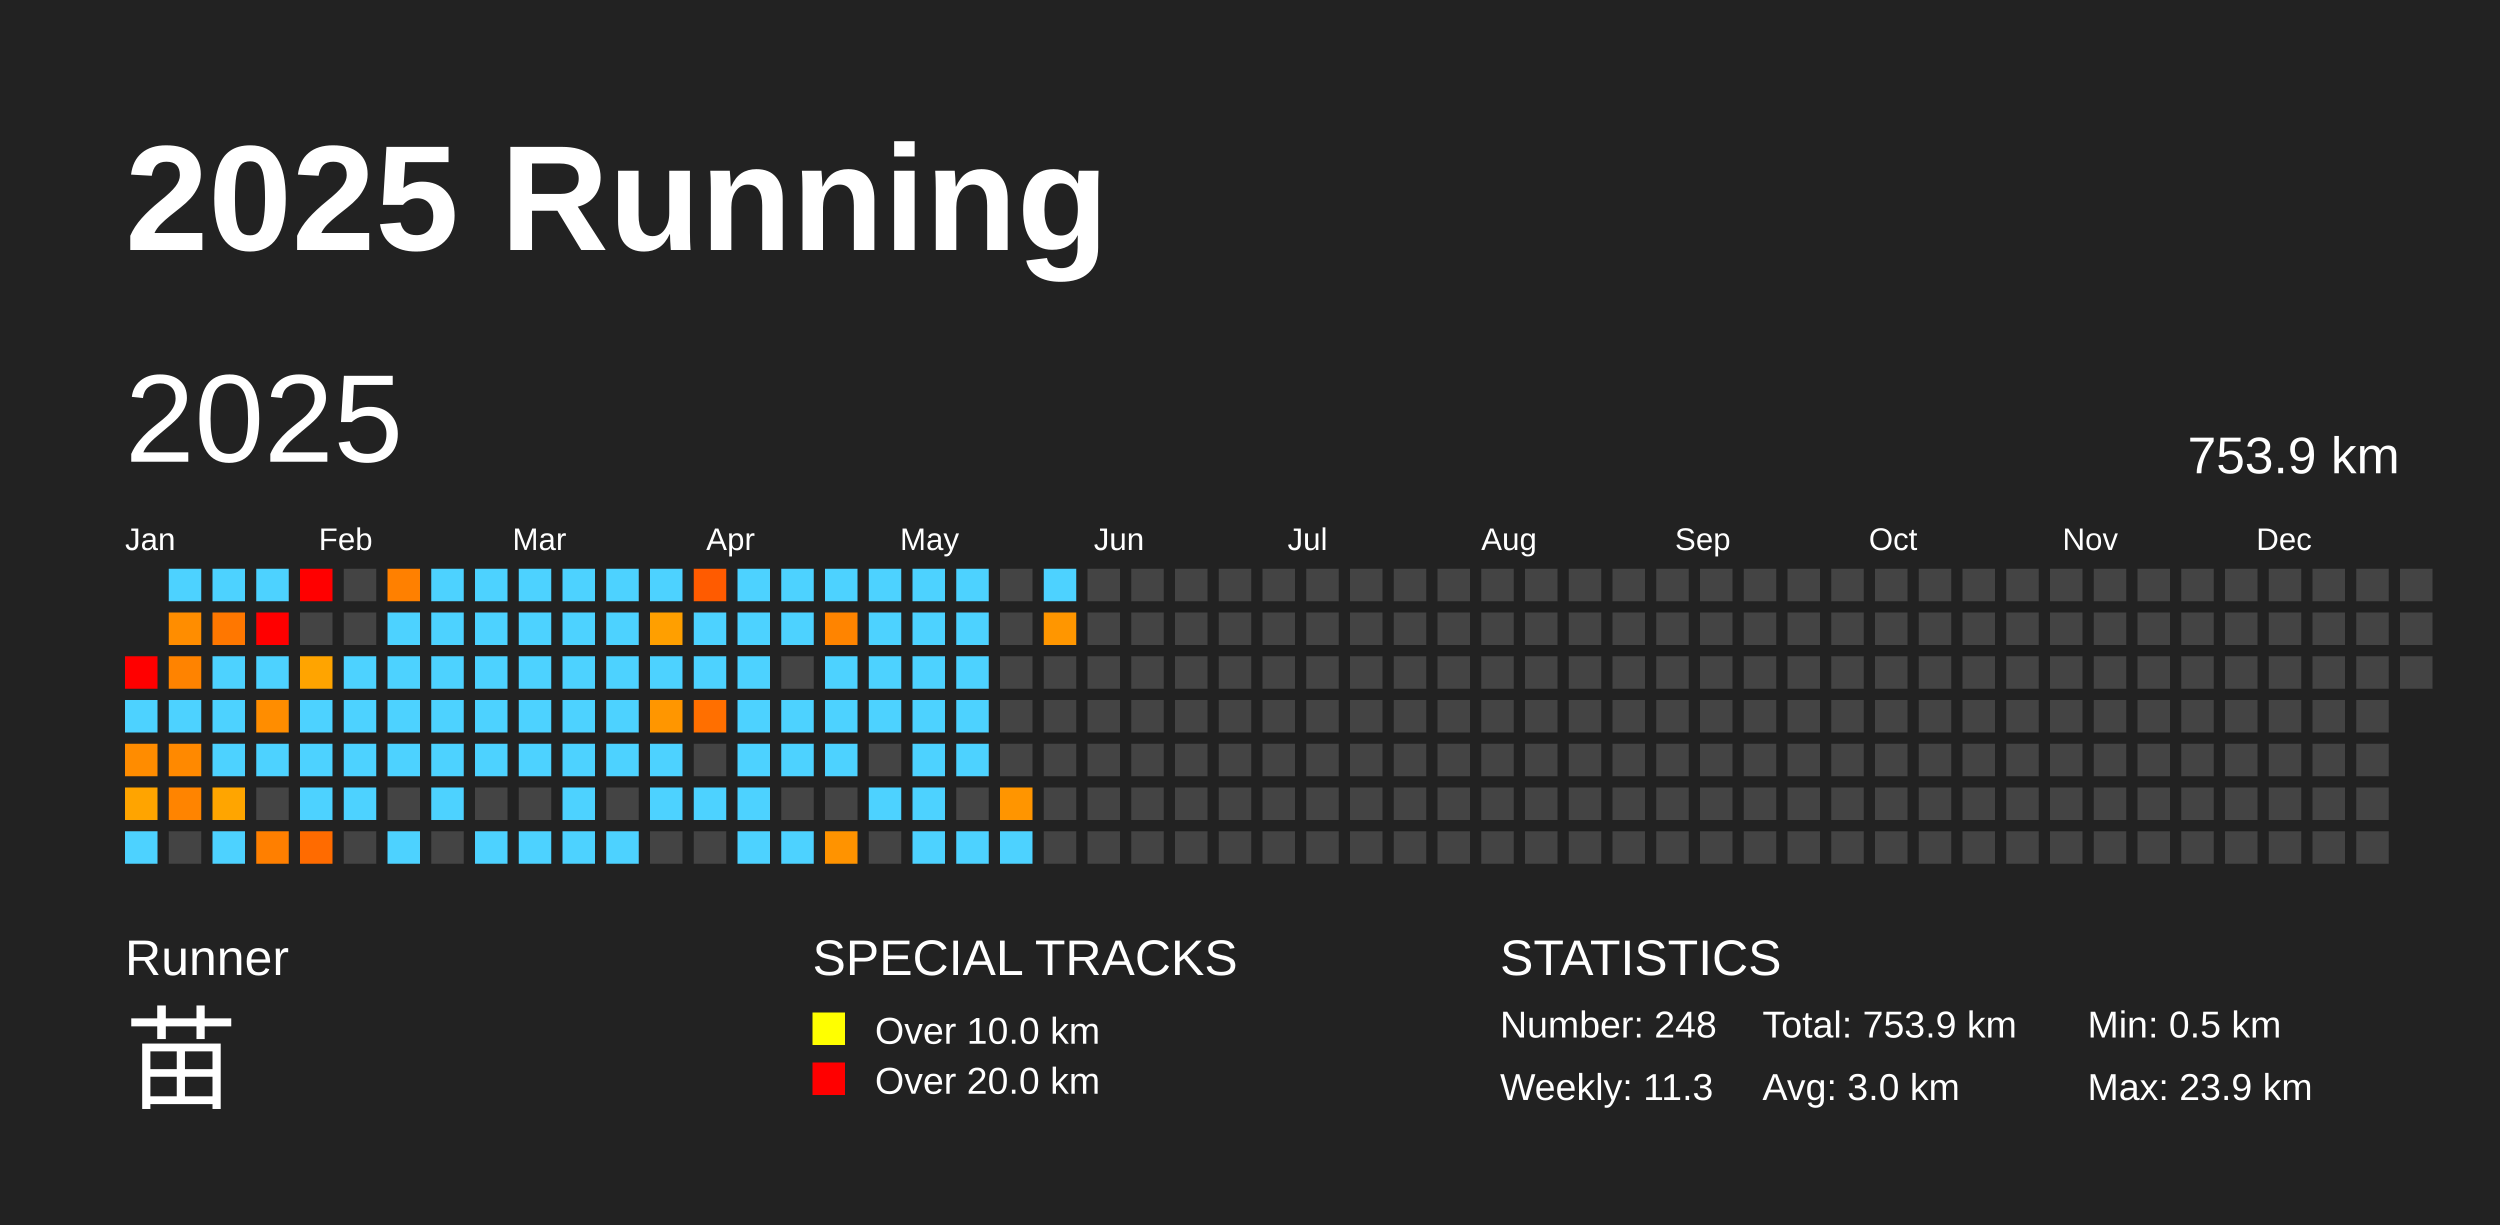
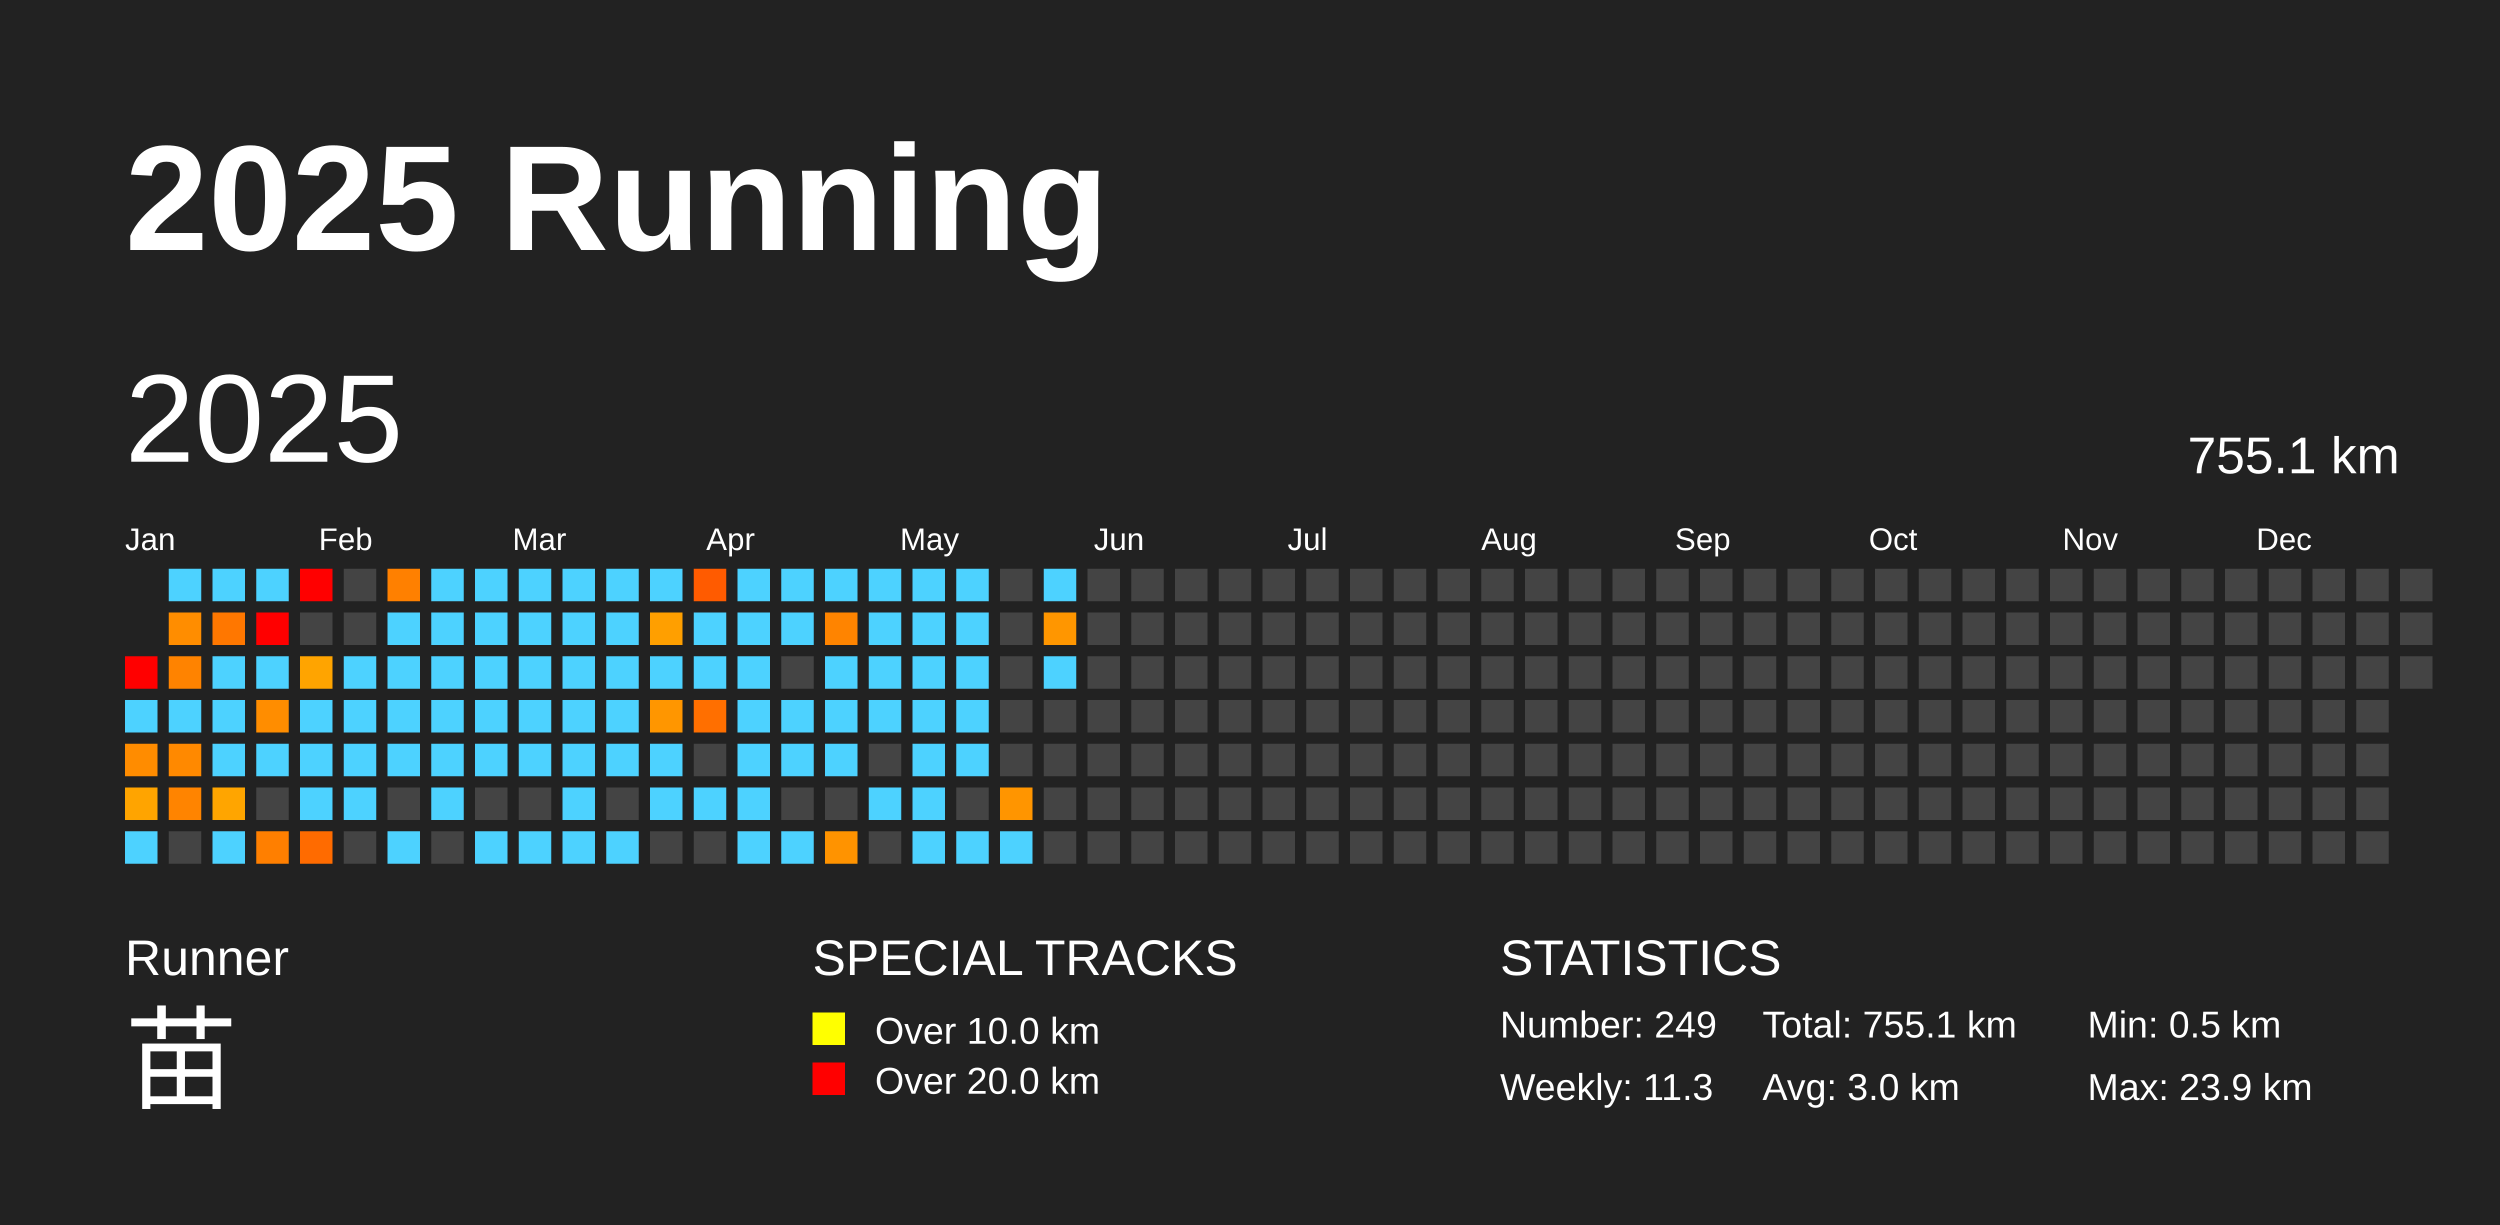
<svg xmlns="http://www.w3.org/2000/svg" baseProfile="full" height="98mm" version="1.1" viewBox="0,0,200,98" width="200mm">
  <defs />
  <rect fill="#222222" height="98" width="200" x="0" y="0" />
  <text fill="#FFFFFF" style="font-size:12px; font-family:Arial; font-weight:bold;" x="10" y="20">2025 Running</text>
  <text fill="#FFFFFF" style="font-size:4px; font-family:Arial" x="10" y="78">Runner</text>
  <text fill="#FFFFFF" style="font-size:9px; font-family:Arial" x="10" y="88">苗</text>
  <text fill="#FFFFFF" style="font-size:4px; font-family:Arial" x="65" y="78">SPECIAL TRACKS</text>
  <rect fill="yellow" height="2.6" width="2.6" x="65" y="81" />
  <text fill="#FFFFFF" style="font-size:3px; font-family:Arial" x="70" y="83.5">Over 10.0 km</text>
  <rect fill="red" height="2.6" width="2.6" x="65" y="85" />
  <text fill="#FFFFFF" style="font-size:3px; font-family:Arial" x="70" y="87.5">Over 20.0 km</text>
  <text fill="#FFFFFF" style="font-size:4px; font-family:Arial" x="120" y="78">STATISTICS</text>
-   <text fill="#FFFFFF" style="font-size:3px; font-family:Arial" x="120" y="83">Number: 248</text>
+   <text fill="#FFFFFF" style="font-size:3px; font-family:Arial" x="120" y="83">Number: 249</text>
  <text fill="#FFFFFF" style="font-size:3px; font-family:Arial" x="120" y="88">Weekly: 11.3</text>
-   <text fill="#FFFFFF" style="font-size:3px; font-family:Arial" x="141" y="83">Total: 753.9 km</text>
+   <text fill="#FFFFFF" style="font-size:3px; font-family:Arial" x="141" y="83">Total: 755.1 km</text>
  <text fill="#FFFFFF" style="font-size:3px; font-family:Arial" x="141" y="88">Avg: 3.0 km</text>
  <text fill="#FFFFFF" style="font-size:3px; font-family:Arial" x="167" y="83">Min: 0.5 km</text>
  <text fill="#FFFFFF" style="font-size:3px; font-family:Arial" x="167" y="88">Max: 23.9 km</text>
  <text dominant-baseline="hanging" fill="#FFFFFF" style="font-size:10.0px; font-family:Arial;" x="10" y="30">2025</text>
-   <text dominant-baseline="hanging" fill="#FFFFFF" style="font-size:4.125px; font-family:Arial;" x="175" y="35">753.9 km</text>
+   <text dominant-baseline="hanging" fill="#FFFFFF" style="font-size:4.125px; font-family:Arial;" x="175" y="35">755.1 km</text>
  <text fill="#FFFFFF" style="font-size:2.5px; font-family:Arial" x="10.0" y="44">Jan</text>
  <text fill="#FFFFFF" style="font-size:2.5px; font-family:Arial" x="25.5" y="44">Feb</text>
  <text fill="#FFFFFF" style="font-size:2.5px; font-family:Arial" x="41.0" y="44">Mar</text>
  <text fill="#FFFFFF" style="font-size:2.5px; font-family:Arial" x="56.5" y="44">Apr</text>
  <text fill="#FFFFFF" style="font-size:2.5px; font-family:Arial" x="72.0" y="44">May</text>
  <text fill="#FFFFFF" style="font-size:2.5px; font-family:Arial" x="87.5" y="44">Jun</text>
  <text fill="#FFFFFF" style="font-size:2.5px; font-family:Arial" x="103.0" y="44">Jul</text>
  <text fill="#FFFFFF" style="font-size:2.5px; font-family:Arial" x="118.5" y="44">Aug</text>
  <text fill="#FFFFFF" style="font-size:2.5px; font-family:Arial" x="134.0" y="44">Sep</text>
  <text fill="#FFFFFF" style="font-size:2.5px; font-family:Arial" x="149.5" y="44">Oct</text>
  <text fill="#FFFFFF" style="font-size:2.5px; font-family:Arial" x="165.0" y="44">Nov</text>
  <text fill="#FFFFFF" style="font-size:2.5px; font-family:Arial" x="180.5" y="44">Dec</text>
  <rect fill="red" height="2.6" width="2.6" x="10.0" y="52.5" />
  <rect fill="#4dd2ff" height="2.6" width="2.6" x="10.0" y="56.0" />
  <rect fill="#ff8c00" height="2.6" width="2.6" x="10.0" y="59.5" />
  <rect fill="#ffa400" height="2.6" width="2.6" x="10.0" y="63.0" />
  <rect fill="#4dd2ff" height="2.6" width="2.6" x="10.0" y="66.5" />
  <rect fill="#4dd2ff" height="2.6" width="2.6" x="13.5" y="45.5" />
  <rect fill="#ff8d00" height="2.6" width="2.6" x="13.5" y="49.0" />
  <rect fill="#ff8300" height="2.6" width="2.6" x="13.5" y="52.5" />
  <rect fill="#4dd2ff" height="2.6" width="2.6" x="13.5" y="56.0" />
  <rect fill="#ff8900" height="2.6" width="2.6" x="13.5" y="59.5" />
  <rect fill="#ff8400" height="2.6" width="2.6" x="13.5" y="63.0" />
  <rect fill="#444444" height="2.6" width="2.6" x="13.5" y="66.5" />
  <rect fill="#4dd2ff" height="2.6" width="2.6" x="17.0" y="45.5" />
  <rect fill="#ff7700" height="2.6" width="2.6" x="17.0" y="49.0" />
  <rect fill="#4dd2ff" height="2.6" width="2.6" x="17.0" y="52.5" />
  <rect fill="#4dd2ff" height="2.6" width="2.6" x="17.0" y="56.0" />
  <rect fill="#4dd2ff" height="2.6" width="2.6" x="17.0" y="59.5" />
  <rect fill="#ffa500" height="2.6" width="2.6" x="17.0" y="63.0" />
  <rect fill="#4dd2ff" height="2.6" width="2.6" x="17.0" y="66.5" />
  <rect fill="#4dd2ff" height="2.6" width="2.6" x="20.5" y="45.5" />
  <rect fill="red" height="2.6" width="2.6" x="20.5" y="49.0" />
  <rect fill="#4dd2ff" height="2.6" width="2.6" x="20.5" y="52.5" />
  <rect fill="#ff8d00" height="2.6" width="2.6" x="20.5" y="56.0" />
  <rect fill="#4dd2ff" height="2.6" width="2.6" x="20.5" y="59.5" />
  <rect fill="#444444" height="2.6" width="2.6" x="20.5" y="63.0" />
  <rect fill="#ff7f00" height="2.6" width="2.6" x="20.5" y="66.5" />
  <rect fill="red" height="2.6" width="2.6" x="24.0" y="45.5" />
  <rect fill="#444444" height="2.6" width="2.6" x="24.0" y="49.0" />
  <rect fill="#ffa400" height="2.6" width="2.6" x="24.0" y="52.5" />
  <rect fill="#4dd2ff" height="2.6" width="2.6" x="24.0" y="56.0" />
  <rect fill="#4dd2ff" height="2.6" width="2.6" x="24.0" y="59.5" />
  <rect fill="#4dd2ff" height="2.6" width="2.6" x="24.0" y="63.0" />
  <rect fill="#ff6b00" height="2.6" width="2.6" x="24.0" y="66.5" />
  <rect fill="#444444" height="2.6" width="2.6" x="27.5" y="45.5" />
  <rect fill="#444444" height="2.6" width="2.6" x="27.5" y="49.0" />
  <rect fill="#4dd2ff" height="2.6" width="2.6" x="27.5" y="52.5" />
  <rect fill="#4dd2ff" height="2.6" width="2.6" x="27.5" y="56.0" />
  <rect fill="#4dd2ff" height="2.6" width="2.6" x="27.5" y="59.5" />
  <rect fill="#4dd2ff" height="2.6" width="2.6" x="27.5" y="63.0" />
  <rect fill="#444444" height="2.6" width="2.6" x="27.5" y="66.5" />
  <rect fill="#ff8000" height="2.6" width="2.6" x="31.0" y="45.5" />
  <rect fill="#4dd2ff" height="2.6" width="2.6" x="31.0" y="49.0" />
  <rect fill="#4dd2ff" height="2.6" width="2.6" x="31.0" y="52.5" />
  <rect fill="#4dd2ff" height="2.6" width="2.6" x="31.0" y="56.0" />
  <rect fill="#4dd2ff" height="2.6" width="2.6" x="31.0" y="59.5" />
  <rect fill="#444444" height="2.6" width="2.6" x="31.0" y="63.0" />
  <rect fill="#4dd2ff" height="2.6" width="2.6" x="31.0" y="66.5" />
  <rect fill="#4dd2ff" height="2.6" width="2.6" x="34.5" y="45.5" />
  <rect fill="#4dd2ff" height="2.6" width="2.6" x="34.5" y="49.0" />
  <rect fill="#4dd2ff" height="2.6" width="2.6" x="34.5" y="52.5" />
  <rect fill="#4dd2ff" height="2.6" width="2.6" x="34.5" y="56.0" />
  <rect fill="#4dd2ff" height="2.6" width="2.6" x="34.5" y="59.5" />
  <rect fill="#4dd2ff" height="2.6" width="2.6" x="34.5" y="63.0" />
  <rect fill="#444444" height="2.6" width="2.6" x="34.5" y="66.5" />
  <rect fill="#4dd2ff" height="2.6" width="2.6" x="38.0" y="45.5" />
  <rect fill="#4dd2ff" height="2.6" width="2.6" x="38.0" y="49.0" />
  <rect fill="#4dd2ff" height="2.6" width="2.6" x="38.0" y="52.5" />
  <rect fill="#4dd2ff" height="2.6" width="2.6" x="38.0" y="56.0" />
  <rect fill="#4dd2ff" height="2.6" width="2.6" x="38.0" y="59.5" />
  <rect fill="#444444" height="2.6" width="2.6" x="38.0" y="63.0" />
  <rect fill="#4dd2ff" height="2.6" width="2.6" x="38.0" y="66.5" />
  <rect fill="#4dd2ff" height="2.6" width="2.6" x="41.5" y="45.5" />
  <rect fill="#4dd2ff" height="2.6" width="2.6" x="41.5" y="49.0" />
  <rect fill="#4dd2ff" height="2.6" width="2.6" x="41.5" y="52.5" />
  <rect fill="#4dd2ff" height="2.6" width="2.6" x="41.5" y="56.0" />
  <rect fill="#4dd2ff" height="2.6" width="2.6" x="41.5" y="59.5" />
  <rect fill="#444444" height="2.6" width="2.6" x="41.5" y="63.0" />
  <rect fill="#4dd2ff" height="2.6" width="2.6" x="41.5" y="66.5" />
  <rect fill="#4dd2ff" height="2.6" width="2.6" x="45.0" y="45.5" />
  <rect fill="#4dd2ff" height="2.6" width="2.6" x="45.0" y="49.0" />
  <rect fill="#4dd2ff" height="2.6" width="2.6" x="45.0" y="52.5" />
  <rect fill="#4dd2ff" height="2.6" width="2.6" x="45.0" y="56.0" />
  <rect fill="#4dd2ff" height="2.6" width="2.6" x="45.0" y="59.5" />
  <rect fill="#4dd2ff" height="2.6" width="2.6" x="45.0" y="63.0" />
  <rect fill="#4dd2ff" height="2.6" width="2.6" x="45.0" y="66.5" />
  <rect fill="#4dd2ff" height="2.6" width="2.6" x="48.5" y="45.5" />
  <rect fill="#4dd2ff" height="2.6" width="2.6" x="48.5" y="49.0" />
  <rect fill="#4dd2ff" height="2.6" width="2.6" x="48.5" y="52.5" />
  <rect fill="#4dd2ff" height="2.6" width="2.6" x="48.5" y="56.0" />
  <rect fill="#4dd2ff" height="2.6" width="2.6" x="48.5" y="59.5" />
  <rect fill="#444444" height="2.6" width="2.6" x="48.5" y="63.0" />
  <rect fill="#4dd2ff" height="2.6" width="2.6" x="48.5" y="66.5" />
  <rect fill="#4dd2ff" height="2.6" width="2.6" x="52.0" y="45.5" />
  <rect fill="#ff9f00" height="2.6" width="2.6" x="52.0" y="49.0" />
  <rect fill="#4dd2ff" height="2.6" width="2.6" x="52.0" y="52.5" />
  <rect fill="#ff9600" height="2.6" width="2.6" x="52.0" y="56.0" />
  <rect fill="#4dd2ff" height="2.6" width="2.6" x="52.0" y="59.5" />
  <rect fill="#4dd2ff" height="2.6" width="2.6" x="52.0" y="63.0" />
  <rect fill="#444444" height="2.6" width="2.6" x="52.0" y="66.5" />
  <rect fill="#ff5b00" height="2.6" width="2.6" x="55.5" y="45.5" />
  <rect fill="#4dd2ff" height="2.6" width="2.6" x="55.5" y="49.0" />
  <rect fill="#4dd2ff" height="2.6" width="2.6" x="55.5" y="52.5" />
  <rect fill="#ff6f00" height="2.6" width="2.6" x="55.5" y="56.0" />
  <rect fill="#444444" height="2.6" width="2.6" x="55.5" y="59.5" />
  <rect fill="#4dd2ff" height="2.6" width="2.6" x="55.5" y="63.0" />
  <rect fill="#444444" height="2.6" width="2.6" x="55.5" y="66.5" />
  <rect fill="#4dd2ff" height="2.6" width="2.6" x="59.0" y="45.5" />
  <rect fill="#4dd2ff" height="2.6" width="2.6" x="59.0" y="49.0" />
  <rect fill="#4dd2ff" height="2.6" width="2.6" x="59.0" y="52.5" />
  <rect fill="#4dd2ff" height="2.6" width="2.6" x="59.0" y="56.0" />
  <rect fill="#4dd2ff" height="2.6" width="2.6" x="59.0" y="59.5" />
  <rect fill="#4dd2ff" height="2.6" width="2.6" x="59.0" y="63.0" />
  <rect fill="#4dd2ff" height="2.6" width="2.6" x="59.0" y="66.5" />
  <rect fill="#4dd2ff" height="2.6" width="2.6" x="62.5" y="45.5" />
  <rect fill="#4dd2ff" height="2.6" width="2.6" x="62.5" y="49.0" />
  <rect fill="#444444" height="2.6" width="2.6" x="62.5" y="52.5" />
  <rect fill="#4dd2ff" height="2.6" width="2.6" x="62.5" y="56.0" />
  <rect fill="#4dd2ff" height="2.6" width="2.6" x="62.5" y="59.5" />
  <rect fill="#444444" height="2.6" width="2.6" x="62.5" y="63.0" />
  <rect fill="#4dd2ff" height="2.6" width="2.6" x="62.5" y="66.5" />
  <rect fill="#4dd2ff" height="2.6" width="2.6" x="66.0" y="45.5" />
  <rect fill="#ff8400" height="2.6" width="2.6" x="66.0" y="49.0" />
  <rect fill="#4dd2ff" height="2.6" width="2.6" x="66.0" y="52.5" />
  <rect fill="#4dd2ff" height="2.6" width="2.6" x="66.0" y="56.0" />
  <rect fill="#4dd2ff" height="2.6" width="2.6" x="66.0" y="59.5" />
  <rect fill="#444444" height="2.6" width="2.6" x="66.0" y="63.0" />
  <rect fill="#ff9300" height="2.6" width="2.6" x="66.0" y="66.5" />
  <rect fill="#4dd2ff" height="2.6" width="2.6" x="69.5" y="45.5" />
  <rect fill="#4dd2ff" height="2.6" width="2.6" x="69.5" y="49.0" />
  <rect fill="#4dd2ff" height="2.6" width="2.6" x="69.5" y="52.5" />
  <rect fill="#4dd2ff" height="2.6" width="2.6" x="69.5" y="56.0" />
  <rect fill="#444444" height="2.6" width="2.6" x="69.5" y="59.5" />
  <rect fill="#4dd2ff" height="2.6" width="2.6" x="69.5" y="63.0" />
  <rect fill="#444444" height="2.6" width="2.6" x="69.5" y="66.5" />
  <rect fill="#4dd2ff" height="2.6" width="2.6" x="73.0" y="45.5" />
  <rect fill="#4dd2ff" height="2.6" width="2.6" x="73.0" y="49.0" />
  <rect fill="#4dd2ff" height="2.6" width="2.6" x="73.0" y="52.5" />
  <rect fill="#4dd2ff" height="2.6" width="2.6" x="73.0" y="56.0" />
  <rect fill="#4dd2ff" height="2.6" width="2.6" x="73.0" y="59.5" />
  <rect fill="#4dd2ff" height="2.6" width="2.6" x="73.0" y="63.0" />
  <rect fill="#4dd2ff" height="2.6" width="2.6" x="73.0" y="66.5" />
  <rect fill="#4dd2ff" height="2.6" width="2.6" x="76.5" y="45.5" />
  <rect fill="#4dd2ff" height="2.6" width="2.6" x="76.5" y="49.0" />
  <rect fill="#4dd2ff" height="2.6" width="2.6" x="76.5" y="52.5" />
  <rect fill="#4dd2ff" height="2.6" width="2.6" x="76.5" y="56.0" />
  <rect fill="#4dd2ff" height="2.6" width="2.6" x="76.5" y="59.5" />
  <rect fill="#444444" height="2.6" width="2.6" x="76.5" y="63.0" />
  <rect fill="#4dd2ff" height="2.6" width="2.6" x="76.5" y="66.5" />
  <rect fill="#444444" height="2.6" width="2.6" x="80.0" y="45.5" />
  <rect fill="#444444" height="2.6" width="2.6" x="80.0" y="49.0" />
  <rect fill="#444444" height="2.6" width="2.6" x="80.0" y="52.5" />
  <rect fill="#444444" height="2.6" width="2.6" x="80.0" y="56.0" />
  <rect fill="#444444" height="2.6" width="2.6" x="80.0" y="59.5" />
  <rect fill="#ff9500" height="2.6" width="2.6" x="80.0" y="63.0" />
  <rect fill="#4dd2ff" height="2.6" width="2.6" x="80.0" y="66.5" />
  <rect fill="#4dd2ff" height="2.6" width="2.6" x="83.5" y="45.5" />
  <rect fill="#ff9600" height="2.6" width="2.6" x="83.5" y="49.0" />
-   <rect fill="#444444" height="2.6" width="2.6" x="83.5" y="52.5" />
+   <rect fill="#4dd2ff" height="2.6" width="2.6" x="83.5" y="52.5" />
  <rect fill="#444444" height="2.6" width="2.6" x="83.5" y="56.0" />
  <rect fill="#444444" height="2.6" width="2.6" x="83.5" y="59.5" />
  <rect fill="#444444" height="2.6" width="2.6" x="83.5" y="63.0" />
  <rect fill="#444444" height="2.6" width="2.6" x="83.5" y="66.5" />
  <rect fill="#444444" height="2.6" width="2.6" x="87.0" y="45.5" />
  <rect fill="#444444" height="2.6" width="2.6" x="87.0" y="49.0" />
  <rect fill="#444444" height="2.6" width="2.6" x="87.0" y="52.5" />
  <rect fill="#444444" height="2.6" width="2.6" x="87.0" y="56.0" />
  <rect fill="#444444" height="2.6" width="2.6" x="87.0" y="59.5" />
  <rect fill="#444444" height="2.6" width="2.6" x="87.0" y="63.0" />
  <rect fill="#444444" height="2.6" width="2.6" x="87.0" y="66.5" />
  <rect fill="#444444" height="2.6" width="2.6" x="90.5" y="45.5" />
  <rect fill="#444444" height="2.6" width="2.6" x="90.5" y="49.0" />
  <rect fill="#444444" height="2.6" width="2.6" x="90.5" y="52.5" />
  <rect fill="#444444" height="2.6" width="2.6" x="90.5" y="56.0" />
  <rect fill="#444444" height="2.6" width="2.6" x="90.5" y="59.5" />
  <rect fill="#444444" height="2.6" width="2.6" x="90.5" y="63.0" />
  <rect fill="#444444" height="2.6" width="2.6" x="90.5" y="66.5" />
  <rect fill="#444444" height="2.6" width="2.6" x="94.0" y="45.5" />
  <rect fill="#444444" height="2.6" width="2.6" x="94.0" y="49.0" />
  <rect fill="#444444" height="2.6" width="2.6" x="94.0" y="52.5" />
  <rect fill="#444444" height="2.6" width="2.6" x="94.0" y="56.0" />
  <rect fill="#444444" height="2.6" width="2.6" x="94.0" y="59.5" />
  <rect fill="#444444" height="2.6" width="2.6" x="94.0" y="63.0" />
  <rect fill="#444444" height="2.6" width="2.6" x="94.0" y="66.5" />
  <rect fill="#444444" height="2.6" width="2.6" x="97.5" y="45.5" />
  <rect fill="#444444" height="2.6" width="2.6" x="97.5" y="49.0" />
  <rect fill="#444444" height="2.6" width="2.6" x="97.5" y="52.5" />
  <rect fill="#444444" height="2.6" width="2.6" x="97.5" y="56.0" />
  <rect fill="#444444" height="2.6" width="2.6" x="97.5" y="59.5" />
  <rect fill="#444444" height="2.6" width="2.6" x="97.5" y="63.0" />
  <rect fill="#444444" height="2.6" width="2.6" x="97.5" y="66.5" />
  <rect fill="#444444" height="2.6" width="2.6" x="101.0" y="45.5" />
  <rect fill="#444444" height="2.6" width="2.6" x="101.0" y="49.0" />
  <rect fill="#444444" height="2.6" width="2.6" x="101.0" y="52.5" />
  <rect fill="#444444" height="2.6" width="2.6" x="101.0" y="56.0" />
  <rect fill="#444444" height="2.6" width="2.6" x="101.0" y="59.5" />
  <rect fill="#444444" height="2.6" width="2.6" x="101.0" y="63.0" />
  <rect fill="#444444" height="2.6" width="2.6" x="101.0" y="66.5" />
  <rect fill="#444444" height="2.6" width="2.6" x="104.5" y="45.5" />
  <rect fill="#444444" height="2.6" width="2.6" x="104.5" y="49.0" />
  <rect fill="#444444" height="2.6" width="2.6" x="104.5" y="52.5" />
  <rect fill="#444444" height="2.6" width="2.6" x="104.5" y="56.0" />
  <rect fill="#444444" height="2.6" width="2.6" x="104.5" y="59.5" />
  <rect fill="#444444" height="2.6" width="2.6" x="104.5" y="63.0" />
  <rect fill="#444444" height="2.6" width="2.6" x="104.5" y="66.5" />
  <rect fill="#444444" height="2.6" width="2.6" x="108.0" y="45.5" />
  <rect fill="#444444" height="2.6" width="2.6" x="108.0" y="49.0" />
  <rect fill="#444444" height="2.6" width="2.6" x="108.0" y="52.5" />
  <rect fill="#444444" height="2.6" width="2.6" x="108.0" y="56.0" />
  <rect fill="#444444" height="2.6" width="2.6" x="108.0" y="59.5" />
  <rect fill="#444444" height="2.6" width="2.6" x="108.0" y="63.0" />
  <rect fill="#444444" height="2.6" width="2.6" x="108.0" y="66.5" />
  <rect fill="#444444" height="2.6" width="2.6" x="111.5" y="45.5" />
  <rect fill="#444444" height="2.6" width="2.6" x="111.5" y="49.0" />
  <rect fill="#444444" height="2.6" width="2.6" x="111.5" y="52.5" />
  <rect fill="#444444" height="2.6" width="2.6" x="111.5" y="56.0" />
  <rect fill="#444444" height="2.6" width="2.6" x="111.5" y="59.5" />
  <rect fill="#444444" height="2.6" width="2.6" x="111.5" y="63.0" />
  <rect fill="#444444" height="2.6" width="2.6" x="111.5" y="66.5" />
  <rect fill="#444444" height="2.6" width="2.6" x="115.0" y="45.5" />
  <rect fill="#444444" height="2.6" width="2.6" x="115.0" y="49.0" />
  <rect fill="#444444" height="2.6" width="2.6" x="115.0" y="52.5" />
  <rect fill="#444444" height="2.6" width="2.6" x="115.0" y="56.0" />
  <rect fill="#444444" height="2.6" width="2.6" x="115.0" y="59.5" />
  <rect fill="#444444" height="2.6" width="2.6" x="115.0" y="63.0" />
  <rect fill="#444444" height="2.6" width="2.6" x="115.0" y="66.5" />
  <rect fill="#444444" height="2.6" width="2.6" x="118.5" y="45.5" />
  <rect fill="#444444" height="2.6" width="2.6" x="118.5" y="49.0" />
  <rect fill="#444444" height="2.6" width="2.6" x="118.5" y="52.5" />
  <rect fill="#444444" height="2.6" width="2.6" x="118.5" y="56.0" />
  <rect fill="#444444" height="2.6" width="2.6" x="118.5" y="59.5" />
  <rect fill="#444444" height="2.6" width="2.6" x="118.5" y="63.0" />
  <rect fill="#444444" height="2.6" width="2.6" x="118.5" y="66.5" />
  <rect fill="#444444" height="2.6" width="2.6" x="122.0" y="45.5" />
  <rect fill="#444444" height="2.6" width="2.6" x="122.0" y="49.0" />
  <rect fill="#444444" height="2.6" width="2.6" x="122.0" y="52.5" />
  <rect fill="#444444" height="2.6" width="2.6" x="122.0" y="56.0" />
  <rect fill="#444444" height="2.6" width="2.6" x="122.0" y="59.5" />
  <rect fill="#444444" height="2.6" width="2.6" x="122.0" y="63.0" />
  <rect fill="#444444" height="2.6" width="2.6" x="122.0" y="66.5" />
  <rect fill="#444444" height="2.6" width="2.6" x="125.5" y="45.5" />
  <rect fill="#444444" height="2.6" width="2.6" x="125.5" y="49.0" />
  <rect fill="#444444" height="2.6" width="2.6" x="125.5" y="52.5" />
  <rect fill="#444444" height="2.6" width="2.6" x="125.5" y="56.0" />
  <rect fill="#444444" height="2.6" width="2.6" x="125.5" y="59.5" />
  <rect fill="#444444" height="2.6" width="2.6" x="125.5" y="63.0" />
  <rect fill="#444444" height="2.6" width="2.6" x="125.5" y="66.5" />
  <rect fill="#444444" height="2.6" width="2.6" x="129.0" y="45.5" />
  <rect fill="#444444" height="2.6" width="2.6" x="129.0" y="49.0" />
  <rect fill="#444444" height="2.6" width="2.6" x="129.0" y="52.5" />
  <rect fill="#444444" height="2.6" width="2.6" x="129.0" y="56.0" />
  <rect fill="#444444" height="2.6" width="2.6" x="129.0" y="59.5" />
  <rect fill="#444444" height="2.6" width="2.6" x="129.0" y="63.0" />
  <rect fill="#444444" height="2.6" width="2.6" x="129.0" y="66.5" />
  <rect fill="#444444" height="2.6" width="2.6" x="132.5" y="45.5" />
  <rect fill="#444444" height="2.6" width="2.6" x="132.5" y="49.0" />
  <rect fill="#444444" height="2.6" width="2.6" x="132.5" y="52.5" />
  <rect fill="#444444" height="2.6" width="2.6" x="132.5" y="56.0" />
  <rect fill="#444444" height="2.6" width="2.6" x="132.5" y="59.5" />
  <rect fill="#444444" height="2.6" width="2.6" x="132.5" y="63.0" />
  <rect fill="#444444" height="2.6" width="2.6" x="132.5" y="66.5" />
  <rect fill="#444444" height="2.6" width="2.6" x="136.0" y="45.5" />
  <rect fill="#444444" height="2.6" width="2.6" x="136.0" y="49.0" />
  <rect fill="#444444" height="2.6" width="2.6" x="136.0" y="52.5" />
  <rect fill="#444444" height="2.6" width="2.6" x="136.0" y="56.0" />
  <rect fill="#444444" height="2.6" width="2.6" x="136.0" y="59.5" />
  <rect fill="#444444" height="2.6" width="2.6" x="136.0" y="63.0" />
  <rect fill="#444444" height="2.6" width="2.6" x="136.0" y="66.5" />
  <rect fill="#444444" height="2.6" width="2.6" x="139.5" y="45.5" />
  <rect fill="#444444" height="2.6" width="2.6" x="139.5" y="49.0" />
  <rect fill="#444444" height="2.6" width="2.6" x="139.5" y="52.5" />
  <rect fill="#444444" height="2.6" width="2.6" x="139.5" y="56.0" />
  <rect fill="#444444" height="2.6" width="2.6" x="139.5" y="59.5" />
  <rect fill="#444444" height="2.6" width="2.6" x="139.5" y="63.0" />
  <rect fill="#444444" height="2.6" width="2.6" x="139.5" y="66.5" />
  <rect fill="#444444" height="2.6" width="2.6" x="143.0" y="45.5" />
  <rect fill="#444444" height="2.6" width="2.6" x="143.0" y="49.0" />
  <rect fill="#444444" height="2.6" width="2.6" x="143.0" y="52.5" />
  <rect fill="#444444" height="2.6" width="2.6" x="143.0" y="56.0" />
  <rect fill="#444444" height="2.6" width="2.6" x="143.0" y="59.5" />
  <rect fill="#444444" height="2.6" width="2.6" x="143.0" y="63.0" />
  <rect fill="#444444" height="2.6" width="2.6" x="143.0" y="66.5" />
  <rect fill="#444444" height="2.6" width="2.6" x="146.5" y="45.5" />
  <rect fill="#444444" height="2.6" width="2.6" x="146.5" y="49.0" />
  <rect fill="#444444" height="2.6" width="2.6" x="146.5" y="52.5" />
  <rect fill="#444444" height="2.6" width="2.6" x="146.5" y="56.0" />
  <rect fill="#444444" height="2.6" width="2.6" x="146.5" y="59.5" />
  <rect fill="#444444" height="2.6" width="2.6" x="146.5" y="63.0" />
  <rect fill="#444444" height="2.6" width="2.6" x="146.5" y="66.5" />
  <rect fill="#444444" height="2.6" width="2.6" x="150.0" y="45.5" />
  <rect fill="#444444" height="2.6" width="2.6" x="150.0" y="49.0" />
  <rect fill="#444444" height="2.6" width="2.6" x="150.0" y="52.5" />
  <rect fill="#444444" height="2.6" width="2.6" x="150.0" y="56.0" />
  <rect fill="#444444" height="2.6" width="2.6" x="150.0" y="59.5" />
  <rect fill="#444444" height="2.6" width="2.6" x="150.0" y="63.0" />
  <rect fill="#444444" height="2.6" width="2.6" x="150.0" y="66.5" />
  <rect fill="#444444" height="2.6" width="2.6" x="153.5" y="45.5" />
  <rect fill="#444444" height="2.6" width="2.6" x="153.5" y="49.0" />
  <rect fill="#444444" height="2.6" width="2.6" x="153.5" y="52.5" />
  <rect fill="#444444" height="2.6" width="2.6" x="153.5" y="56.0" />
  <rect fill="#444444" height="2.6" width="2.6" x="153.5" y="59.5" />
  <rect fill="#444444" height="2.6" width="2.6" x="153.5" y="63.0" />
  <rect fill="#444444" height="2.6" width="2.6" x="153.5" y="66.5" />
  <rect fill="#444444" height="2.6" width="2.6" x="157.0" y="45.5" />
  <rect fill="#444444" height="2.6" width="2.6" x="157.0" y="49.0" />
  <rect fill="#444444" height="2.6" width="2.6" x="157.0" y="52.5" />
  <rect fill="#444444" height="2.6" width="2.6" x="157.0" y="56.0" />
  <rect fill="#444444" height="2.6" width="2.6" x="157.0" y="59.5" />
  <rect fill="#444444" height="2.6" width="2.6" x="157.0" y="63.0" />
  <rect fill="#444444" height="2.6" width="2.6" x="157.0" y="66.5" />
  <rect fill="#444444" height="2.6" width="2.6" x="160.5" y="45.5" />
  <rect fill="#444444" height="2.6" width="2.6" x="160.5" y="49.0" />
  <rect fill="#444444" height="2.6" width="2.6" x="160.5" y="52.5" />
  <rect fill="#444444" height="2.6" width="2.6" x="160.5" y="56.0" />
  <rect fill="#444444" height="2.6" width="2.6" x="160.5" y="59.5" />
  <rect fill="#444444" height="2.6" width="2.6" x="160.5" y="63.0" />
  <rect fill="#444444" height="2.6" width="2.6" x="160.5" y="66.5" />
  <rect fill="#444444" height="2.6" width="2.6" x="164.0" y="45.5" />
  <rect fill="#444444" height="2.6" width="2.6" x="164.0" y="49.0" />
  <rect fill="#444444" height="2.6" width="2.6" x="164.0" y="52.5" />
  <rect fill="#444444" height="2.6" width="2.6" x="164.0" y="56.0" />
  <rect fill="#444444" height="2.6" width="2.6" x="164.0" y="59.5" />
  <rect fill="#444444" height="2.6" width="2.6" x="164.0" y="63.0" />
  <rect fill="#444444" height="2.6" width="2.6" x="164.0" y="66.5" />
  <rect fill="#444444" height="2.6" width="2.6" x="167.5" y="45.5" />
  <rect fill="#444444" height="2.6" width="2.6" x="167.5" y="49.0" />
  <rect fill="#444444" height="2.6" width="2.6" x="167.5" y="52.5" />
  <rect fill="#444444" height="2.6" width="2.6" x="167.5" y="56.0" />
  <rect fill="#444444" height="2.6" width="2.6" x="167.5" y="59.5" />
  <rect fill="#444444" height="2.6" width="2.6" x="167.5" y="63.0" />
  <rect fill="#444444" height="2.6" width="2.6" x="167.5" y="66.5" />
  <rect fill="#444444" height="2.6" width="2.6" x="171.0" y="45.5" />
  <rect fill="#444444" height="2.6" width="2.6" x="171.0" y="49.0" />
  <rect fill="#444444" height="2.6" width="2.6" x="171.0" y="52.5" />
  <rect fill="#444444" height="2.6" width="2.6" x="171.0" y="56.0" />
  <rect fill="#444444" height="2.6" width="2.6" x="171.0" y="59.5" />
  <rect fill="#444444" height="2.6" width="2.6" x="171.0" y="63.0" />
  <rect fill="#444444" height="2.6" width="2.6" x="171.0" y="66.5" />
  <rect fill="#444444" height="2.6" width="2.6" x="174.5" y="45.5" />
  <rect fill="#444444" height="2.6" width="2.6" x="174.5" y="49.0" />
  <rect fill="#444444" height="2.6" width="2.6" x="174.5" y="52.5" />
  <rect fill="#444444" height="2.6" width="2.6" x="174.5" y="56.0" />
  <rect fill="#444444" height="2.6" width="2.6" x="174.5" y="59.5" />
  <rect fill="#444444" height="2.6" width="2.6" x="174.5" y="63.0" />
  <rect fill="#444444" height="2.6" width="2.6" x="174.5" y="66.5" />
  <rect fill="#444444" height="2.6" width="2.6" x="178.0" y="45.5" />
  <rect fill="#444444" height="2.6" width="2.6" x="178.0" y="49.0" />
  <rect fill="#444444" height="2.6" width="2.6" x="178.0" y="52.5" />
  <rect fill="#444444" height="2.6" width="2.6" x="178.0" y="56.0" />
  <rect fill="#444444" height="2.6" width="2.6" x="178.0" y="59.5" />
  <rect fill="#444444" height="2.6" width="2.6" x="178.0" y="63.0" />
  <rect fill="#444444" height="2.6" width="2.6" x="178.0" y="66.5" />
  <rect fill="#444444" height="2.6" width="2.6" x="181.5" y="45.5" />
  <rect fill="#444444" height="2.6" width="2.6" x="181.5" y="49.0" />
  <rect fill="#444444" height="2.6" width="2.6" x="181.5" y="52.5" />
  <rect fill="#444444" height="2.6" width="2.6" x="181.5" y="56.0" />
  <rect fill="#444444" height="2.6" width="2.6" x="181.5" y="59.5" />
  <rect fill="#444444" height="2.6" width="2.6" x="181.5" y="63.0" />
  <rect fill="#444444" height="2.6" width="2.6" x="181.5" y="66.5" />
  <rect fill="#444444" height="2.6" width="2.6" x="185.0" y="45.5" />
  <rect fill="#444444" height="2.6" width="2.6" x="185.0" y="49.0" />
  <rect fill="#444444" height="2.6" width="2.6" x="185.0" y="52.5" />
  <rect fill="#444444" height="2.6" width="2.6" x="185.0" y="56.0" />
  <rect fill="#444444" height="2.6" width="2.6" x="185.0" y="59.5" />
  <rect fill="#444444" height="2.6" width="2.6" x="185.0" y="63.0" />
  <rect fill="#444444" height="2.6" width="2.6" x="185.0" y="66.5" />
  <rect fill="#444444" height="2.6" width="2.6" x="188.5" y="45.5" />
  <rect fill="#444444" height="2.6" width="2.6" x="188.5" y="49.0" />
  <rect fill="#444444" height="2.6" width="2.6" x="188.5" y="52.5" />
  <rect fill="#444444" height="2.6" width="2.6" x="188.5" y="56.0" />
  <rect fill="#444444" height="2.6" width="2.6" x="188.5" y="59.5" />
  <rect fill="#444444" height="2.6" width="2.6" x="188.5" y="63.0" />
  <rect fill="#444444" height="2.6" width="2.6" x="188.5" y="66.5" />
  <rect fill="#444444" height="2.6" width="2.6" x="192.0" y="45.5" />
  <rect fill="#444444" height="2.6" width="2.6" x="192.0" y="49.0" />
  <rect fill="#444444" height="2.6" width="2.6" x="192.0" y="52.5" />
</svg>
